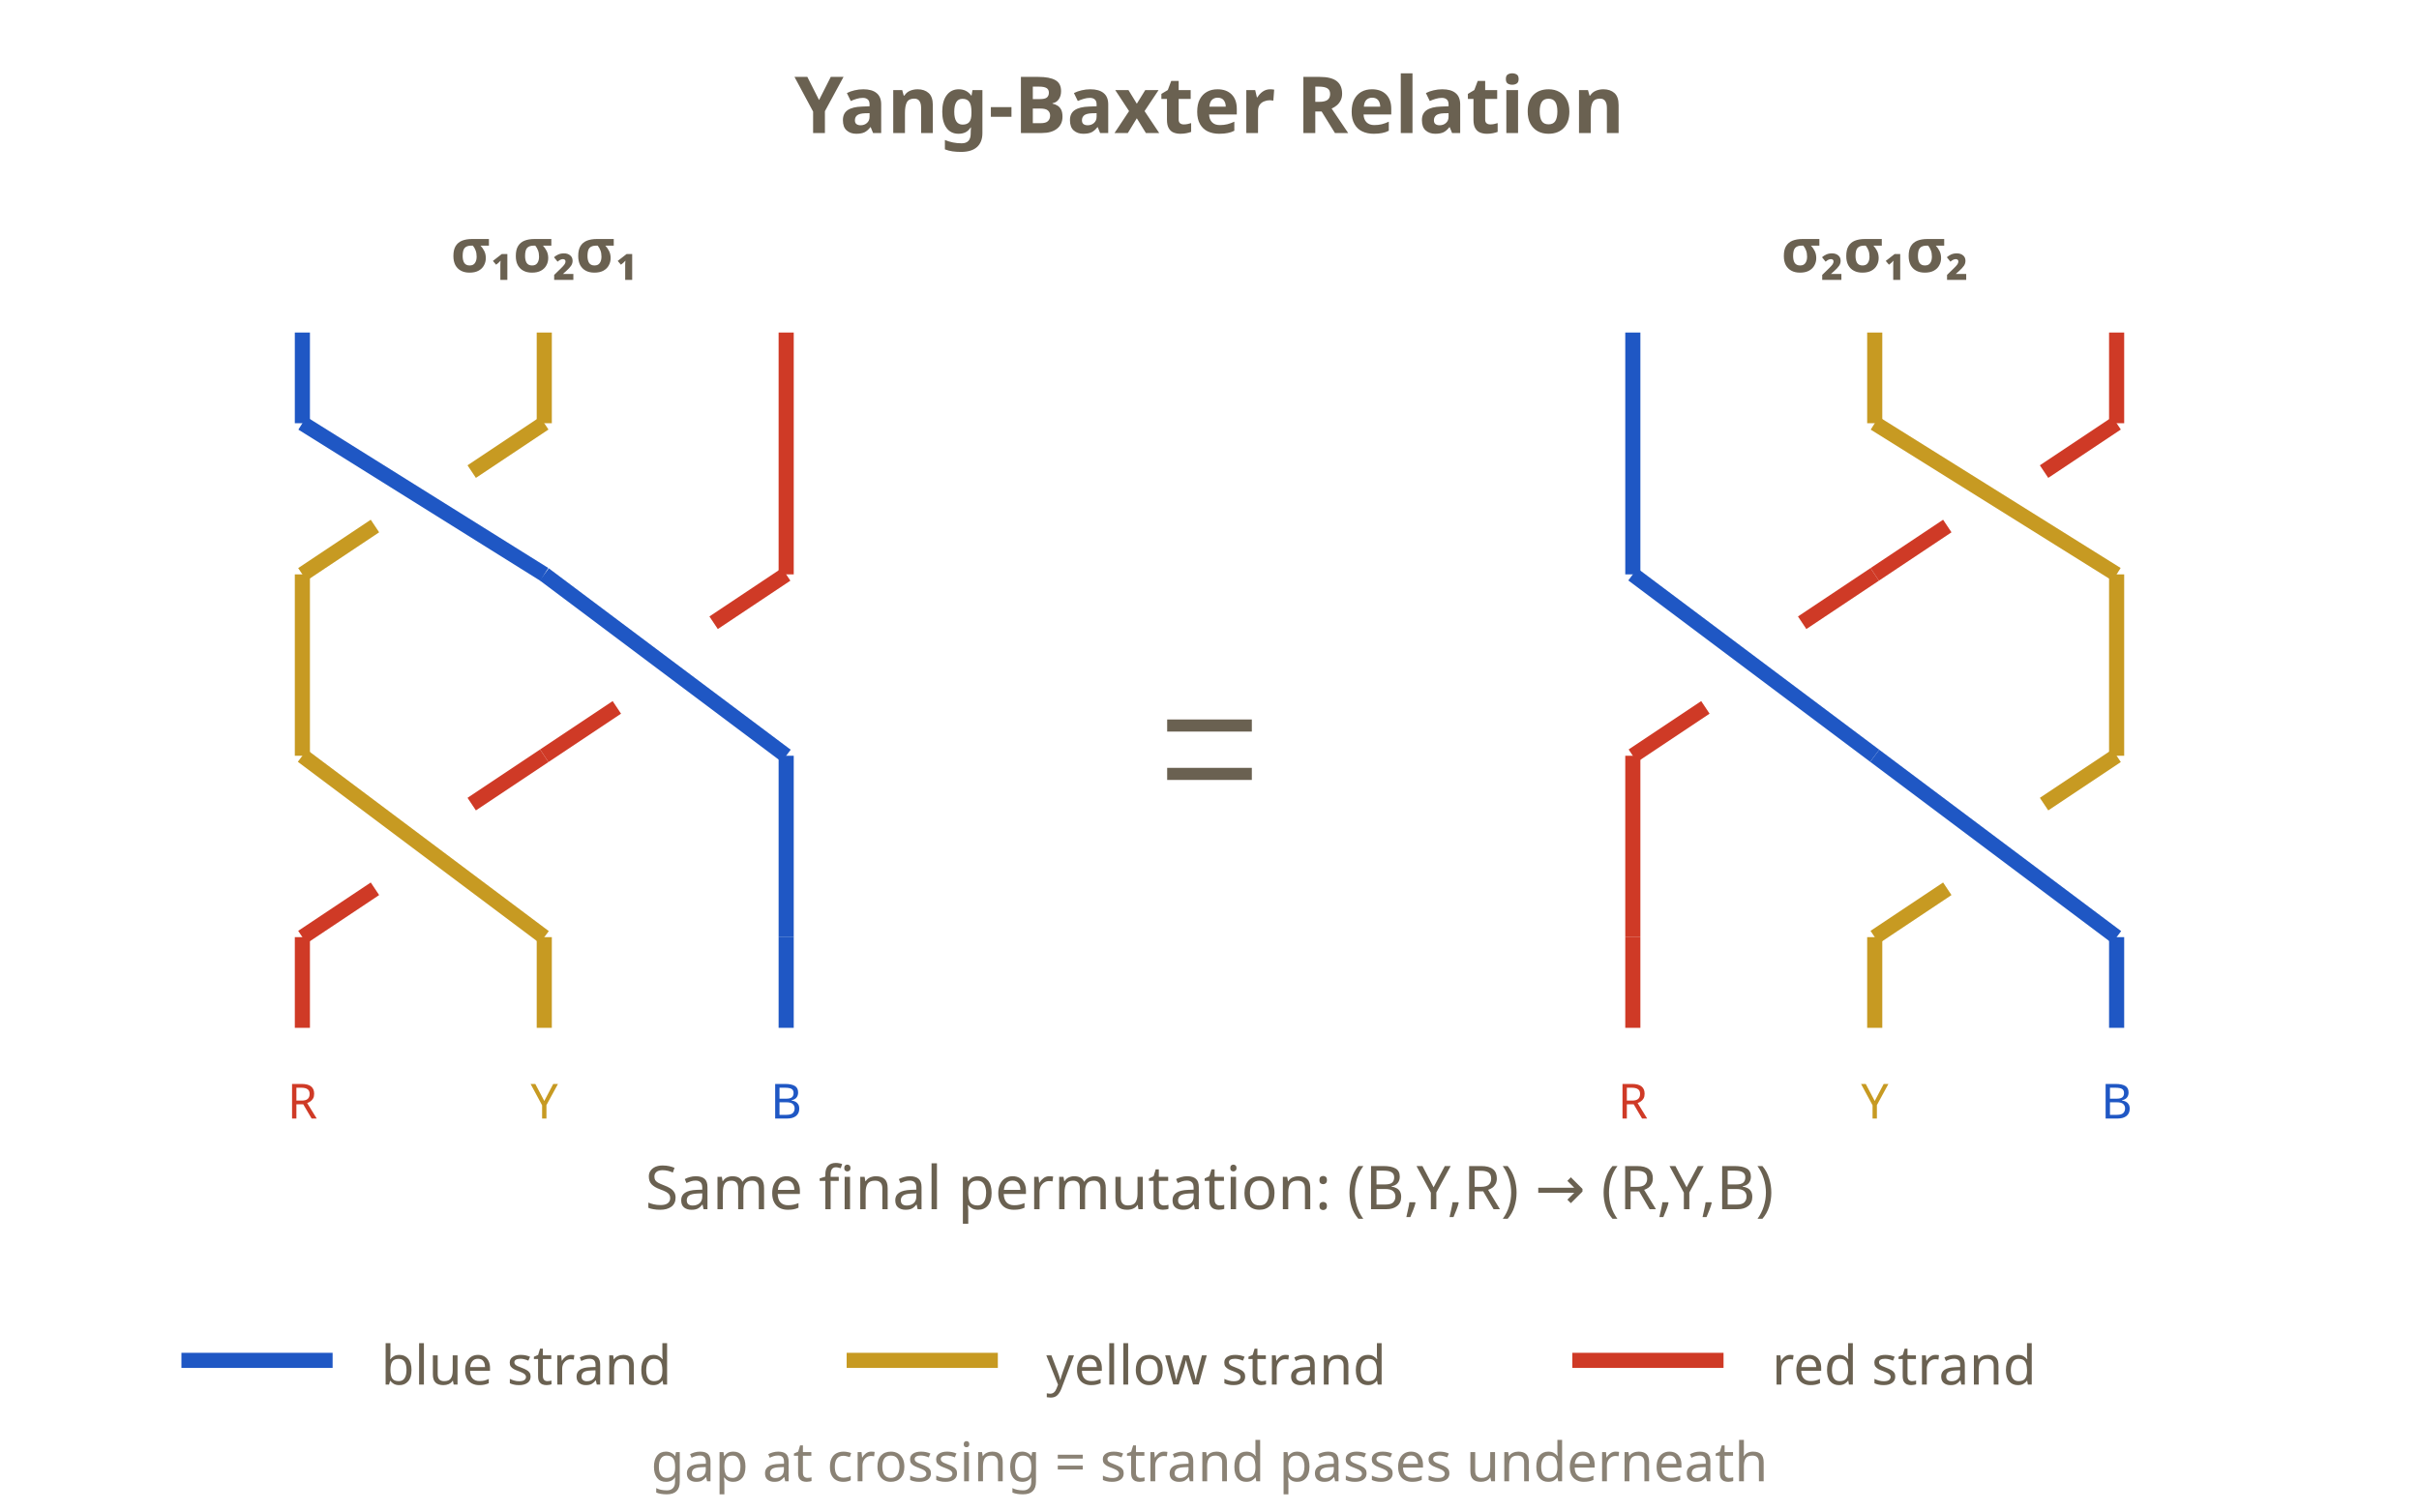
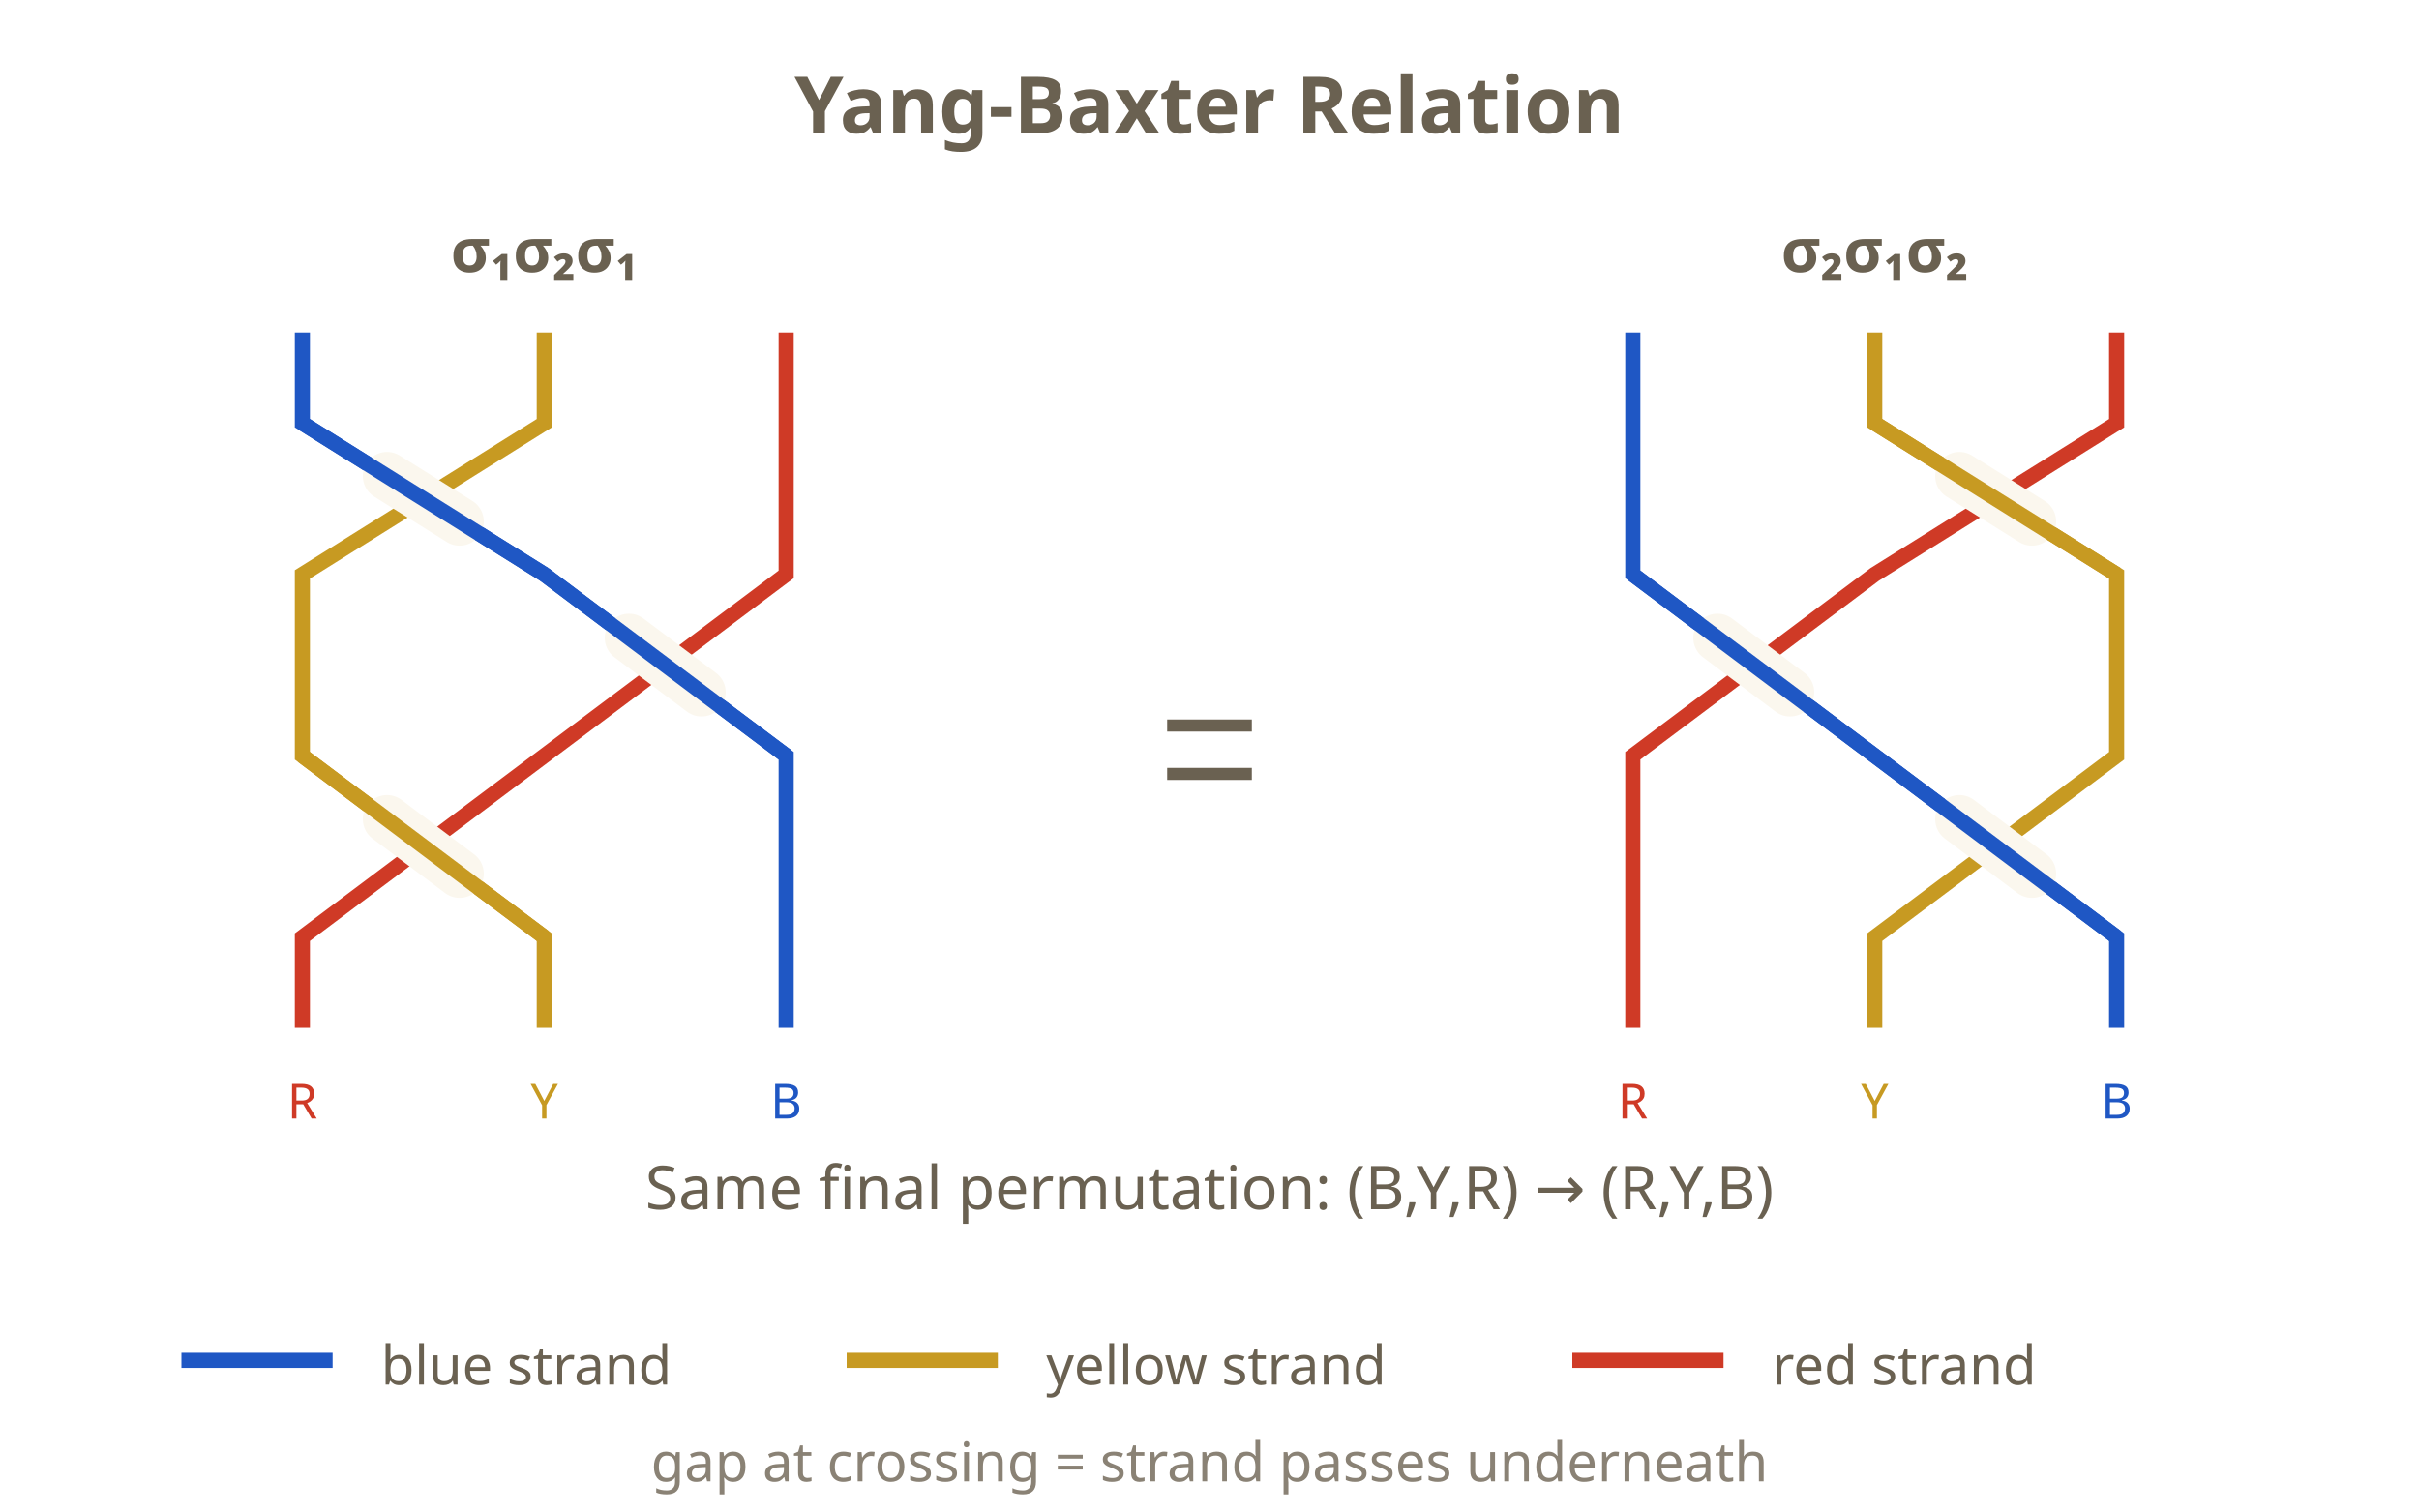
<svg xmlns="http://www.w3.org/2000/svg" role="img" viewBox="0 0 400 250">
  <text x="200" y="22" text-anchor="middle" font-family="system-ui, sans-serif" font-size="13" fill="var(--dia-inksoft, #6a6151)" font-weight="bold">Yang-Baxter Relation</text>
  <line x1="193" y1="120" x2="207" y2="120" stroke="var(--dia-inksoft, #6a6151)" stroke-width="2" />
  <line x1="193" y1="128" x2="207" y2="128" stroke="var(--dia-inksoft, #6a6151)" stroke-width="2" />
  <text x="90" y="45" text-anchor="middle" font-family="system-ui, sans-serif" font-size="10" fill="var(--dia-inksoft, #6a6151)" font-weight="bold">σ₁σ₂σ₁</text>
-   <line x1="50" y1="55" x2="50" y2="70" stroke="var(--dia-cord, #1f57c4)" stroke-width="2.5" />
+   <path d="M 90,55 L 90,70 L 50,95 L 50,125 L 90,155 L 90,170" fill="none" stroke="var(--dia-gold, #c79a22)" stroke-width="2.5" />
+   <path d="M 130,55 L 130,95 L 90,125 L 50,155 L 50,170" fill="none" stroke="var(--dia-neg, #cf3a26)" stroke-width="2.5" />
+   <path d="M 50,55 L 50,70 L 90,95 L 130,125 L 130,155 L 130,170" fill="none" stroke="var(--dia-cord, #1f57c4)" stroke-width="2.5" />
+   <line x1="64" y1="78.75" x2="76" y2="86.25" stroke="var(--dia-surface, #fbf7ee)" stroke-width="8" stroke-linecap="round" />
  <line x1="50" y1="70" x2="90" y2="95" stroke="var(--dia-cord, #1f57c4)" stroke-width="2.5" />
-   <line x1="90" y1="55" x2="90" y2="70" stroke="var(--dia-gold, #c79a22)" stroke-width="2.5" />
-   <line x1="90" y1="70" x2="78" y2="78" stroke="var(--dia-gold, #c79a22)" stroke-width="2.5" />
-   <line x1="62" y1="87" x2="50" y2="95" stroke="var(--dia-gold, #c79a22)" stroke-width="2.5" />
-   <line x1="130" y1="55" x2="130" y2="95" stroke="var(--dia-neg, #cf3a26)" stroke-width="2.5" />
+   <line x1="104" y1="105.5" x2="116" y2="114.5" stroke="var(--dia-surface, #fbf7ee)" stroke-width="8" stroke-linecap="round" />
  <line x1="90" y1="95" x2="130" y2="125" stroke="var(--dia-cord, #1f57c4)" stroke-width="2.5" />
-   <line x1="130" y1="95" x2="118" y2="103" stroke="var(--dia-neg, #cf3a26)" stroke-width="2.5" />
-   <line x1="102" y1="117" x2="90" y2="125" stroke="var(--dia-neg, #cf3a26)" stroke-width="2.5" />
-   <line x1="50" y1="95" x2="50" y2="125" stroke="var(--dia-gold, #c79a22)" stroke-width="2.5" />
+   <line x1="64" y1="135.5" x2="76" y2="144.5" stroke="var(--dia-surface, #fbf7ee)" stroke-width="8" stroke-linecap="round" />
  <line x1="50" y1="125" x2="90" y2="155" stroke="var(--dia-gold, #c79a22)" stroke-width="2.5" />
-   <line x1="90" y1="125" x2="78" y2="133" stroke="var(--dia-neg, #cf3a26)" stroke-width="2.5" />
-   <line x1="62" y1="147" x2="50" y2="155" stroke="var(--dia-neg, #cf3a26)" stroke-width="2.5" />
-   <line x1="130" y1="125" x2="130" y2="155" stroke="var(--dia-cord, #1f57c4)" stroke-width="2.5" />
-   <line x1="90" y1="155" x2="90" y2="170" stroke="var(--dia-gold, #c79a22)" stroke-width="2.5" />
-   <line x1="50" y1="155" x2="50" y2="170" stroke="var(--dia-neg, #cf3a26)" stroke-width="2.5" />
-   <line x1="130" y1="155" x2="130" y2="170" stroke="var(--dia-cord, #1f57c4)" stroke-width="2.5" />
  <text x="50" y="185" text-anchor="middle" font-family="system-ui, sans-serif" font-size="8" fill="var(--dia-neg, #cf3a26)">R</text>
  <text x="90" y="185" text-anchor="middle" font-family="system-ui, sans-serif" font-size="8" fill="var(--dia-gold, #c79a22)">Y</text>
  <text x="130" y="185" text-anchor="middle" font-family="system-ui, sans-serif" font-size="8" fill="var(--dia-cord, #1f57c4)">B</text>
  <text x="310" y="45" text-anchor="middle" font-family="system-ui, sans-serif" font-size="10" fill="var(--dia-inksoft, #6a6151)" font-weight="bold">σ₂σ₁σ₂</text>
-   <line x1="310" y1="55" x2="310" y2="70" stroke="var(--dia-gold, #c79a22)" stroke-width="2.5" />
+   <path d="M 350,55 L 350,70 L 310,95 L 270,125 L 270,155 L 270,170" fill="none" stroke="var(--dia-neg, #cf3a26)" stroke-width="2.5" />
+   <path d="M 310,55 L 310,70 L 350,95 L 350,125 L 310,155 L 310,170" fill="none" stroke="var(--dia-gold, #c79a22)" stroke-width="2.5" />
+   <path d="M 270,55 L 270,95 L 310,125 L 350,155 L 350,170" fill="none" stroke="var(--dia-cord, #1f57c4)" stroke-width="2.5" />
+   <line x1="324" y1="78.75" x2="336" y2="86.25" stroke="var(--dia-surface, #fbf7ee)" stroke-width="8" stroke-linecap="round" />
  <line x1="310" y1="70" x2="350" y2="95" stroke="var(--dia-gold, #c79a22)" stroke-width="2.5" />
-   <line x1="350" y1="55" x2="350" y2="70" stroke="var(--dia-neg, #cf3a26)" stroke-width="2.5" />
-   <line x1="350" y1="70" x2="338" y2="78" stroke="var(--dia-neg, #cf3a26)" stroke-width="2.5" />
-   <line x1="322" y1="87" x2="310" y2="95" stroke="var(--dia-neg, #cf3a26)" stroke-width="2.5" />
-   <line x1="270" y1="55" x2="270" y2="95" stroke="var(--dia-cord, #1f57c4)" stroke-width="2.5" />
+   <line x1="284" y1="105.5" x2="296" y2="114.5" stroke="var(--dia-surface, #fbf7ee)" stroke-width="8" stroke-linecap="round" />
  <line x1="270" y1="95" x2="310" y2="125" stroke="var(--dia-cord, #1f57c4)" stroke-width="2.5" />
-   <line x1="310" y1="95" x2="298" y2="103" stroke="var(--dia-neg, #cf3a26)" stroke-width="2.5" />
-   <line x1="282" y1="117" x2="270" y2="125" stroke="var(--dia-neg, #cf3a26)" stroke-width="2.5" />
-   <line x1="350" y1="95" x2="350" y2="125" stroke="var(--dia-gold, #c79a22)" stroke-width="2.5" />
+   <line x1="324" y1="135.5" x2="336" y2="144.5" stroke="var(--dia-surface, #fbf7ee)" stroke-width="8" stroke-linecap="round" />
  <line x1="310" y1="125" x2="350" y2="155" stroke="var(--dia-cord, #1f57c4)" stroke-width="2.5" />
-   <line x1="350" y1="125" x2="338" y2="133" stroke="var(--dia-gold, #c79a22)" stroke-width="2.5" />
-   <line x1="322" y1="147" x2="310" y2="155" stroke="var(--dia-gold, #c79a22)" stroke-width="2.5" />
-   <line x1="270" y1="125" x2="270" y2="155" stroke="var(--dia-neg, #cf3a26)" stroke-width="2.5" />
-   <line x1="270" y1="155" x2="270" y2="170" stroke="var(--dia-neg, #cf3a26)" stroke-width="2.5" />
-   <line x1="310" y1="155" x2="310" y2="170" stroke="var(--dia-gold, #c79a22)" stroke-width="2.5" />
-   <line x1="350" y1="155" x2="350" y2="170" stroke="var(--dia-cord, #1f57c4)" stroke-width="2.5" />
  <text x="270" y="185" text-anchor="middle" font-family="system-ui, sans-serif" font-size="8" fill="var(--dia-neg, #cf3a26)">R</text>
  <text x="310" y="185" text-anchor="middle" font-family="system-ui, sans-serif" font-size="8" fill="var(--dia-gold, #c79a22)">Y</text>
  <text x="350" y="185" text-anchor="middle" font-family="system-ui, sans-serif" font-size="8" fill="var(--dia-cord, #1f57c4)">B</text>
  <text x="200" y="200" text-anchor="middle" font-family="system-ui, sans-serif" font-size="10" fill="var(--dia-inksoft, #6a6151)">Same final permutation: (B,Y,R) → (R,Y,B)</text>
  <line x1="30" y1="225" x2="55" y2="225" stroke="var(--dia-cord, #1f57c4)" stroke-width="2.5" />
  <text x="63" y="229" font-family="system-ui, sans-serif" font-size="9" fill="var(--dia-inksoft, #6a6151)">blue strand</text>
  <line x1="140" y1="225" x2="165" y2="225" stroke="var(--dia-gold, #c79a22)" stroke-width="2.5" />
  <text x="173" y="229" font-family="system-ui, sans-serif" font-size="9" fill="var(--dia-inksoft, #6a6151)">yellow strand</text>
  <line x1="260" y1="225" x2="285" y2="225" stroke="var(--dia-neg, #cf3a26)" stroke-width="2.5" />
  <text x="293" y="229" font-family="system-ui, sans-serif" font-size="9" fill="var(--dia-inksoft, #6a6151)">red strand</text>
  <text x="200" y="245" text-anchor="middle" font-family="system-ui, sans-serif" font-size="9" fill="var(--dia-rigid, #8a8275)">gap at crossing = strand passes underneath</text>
</svg>
